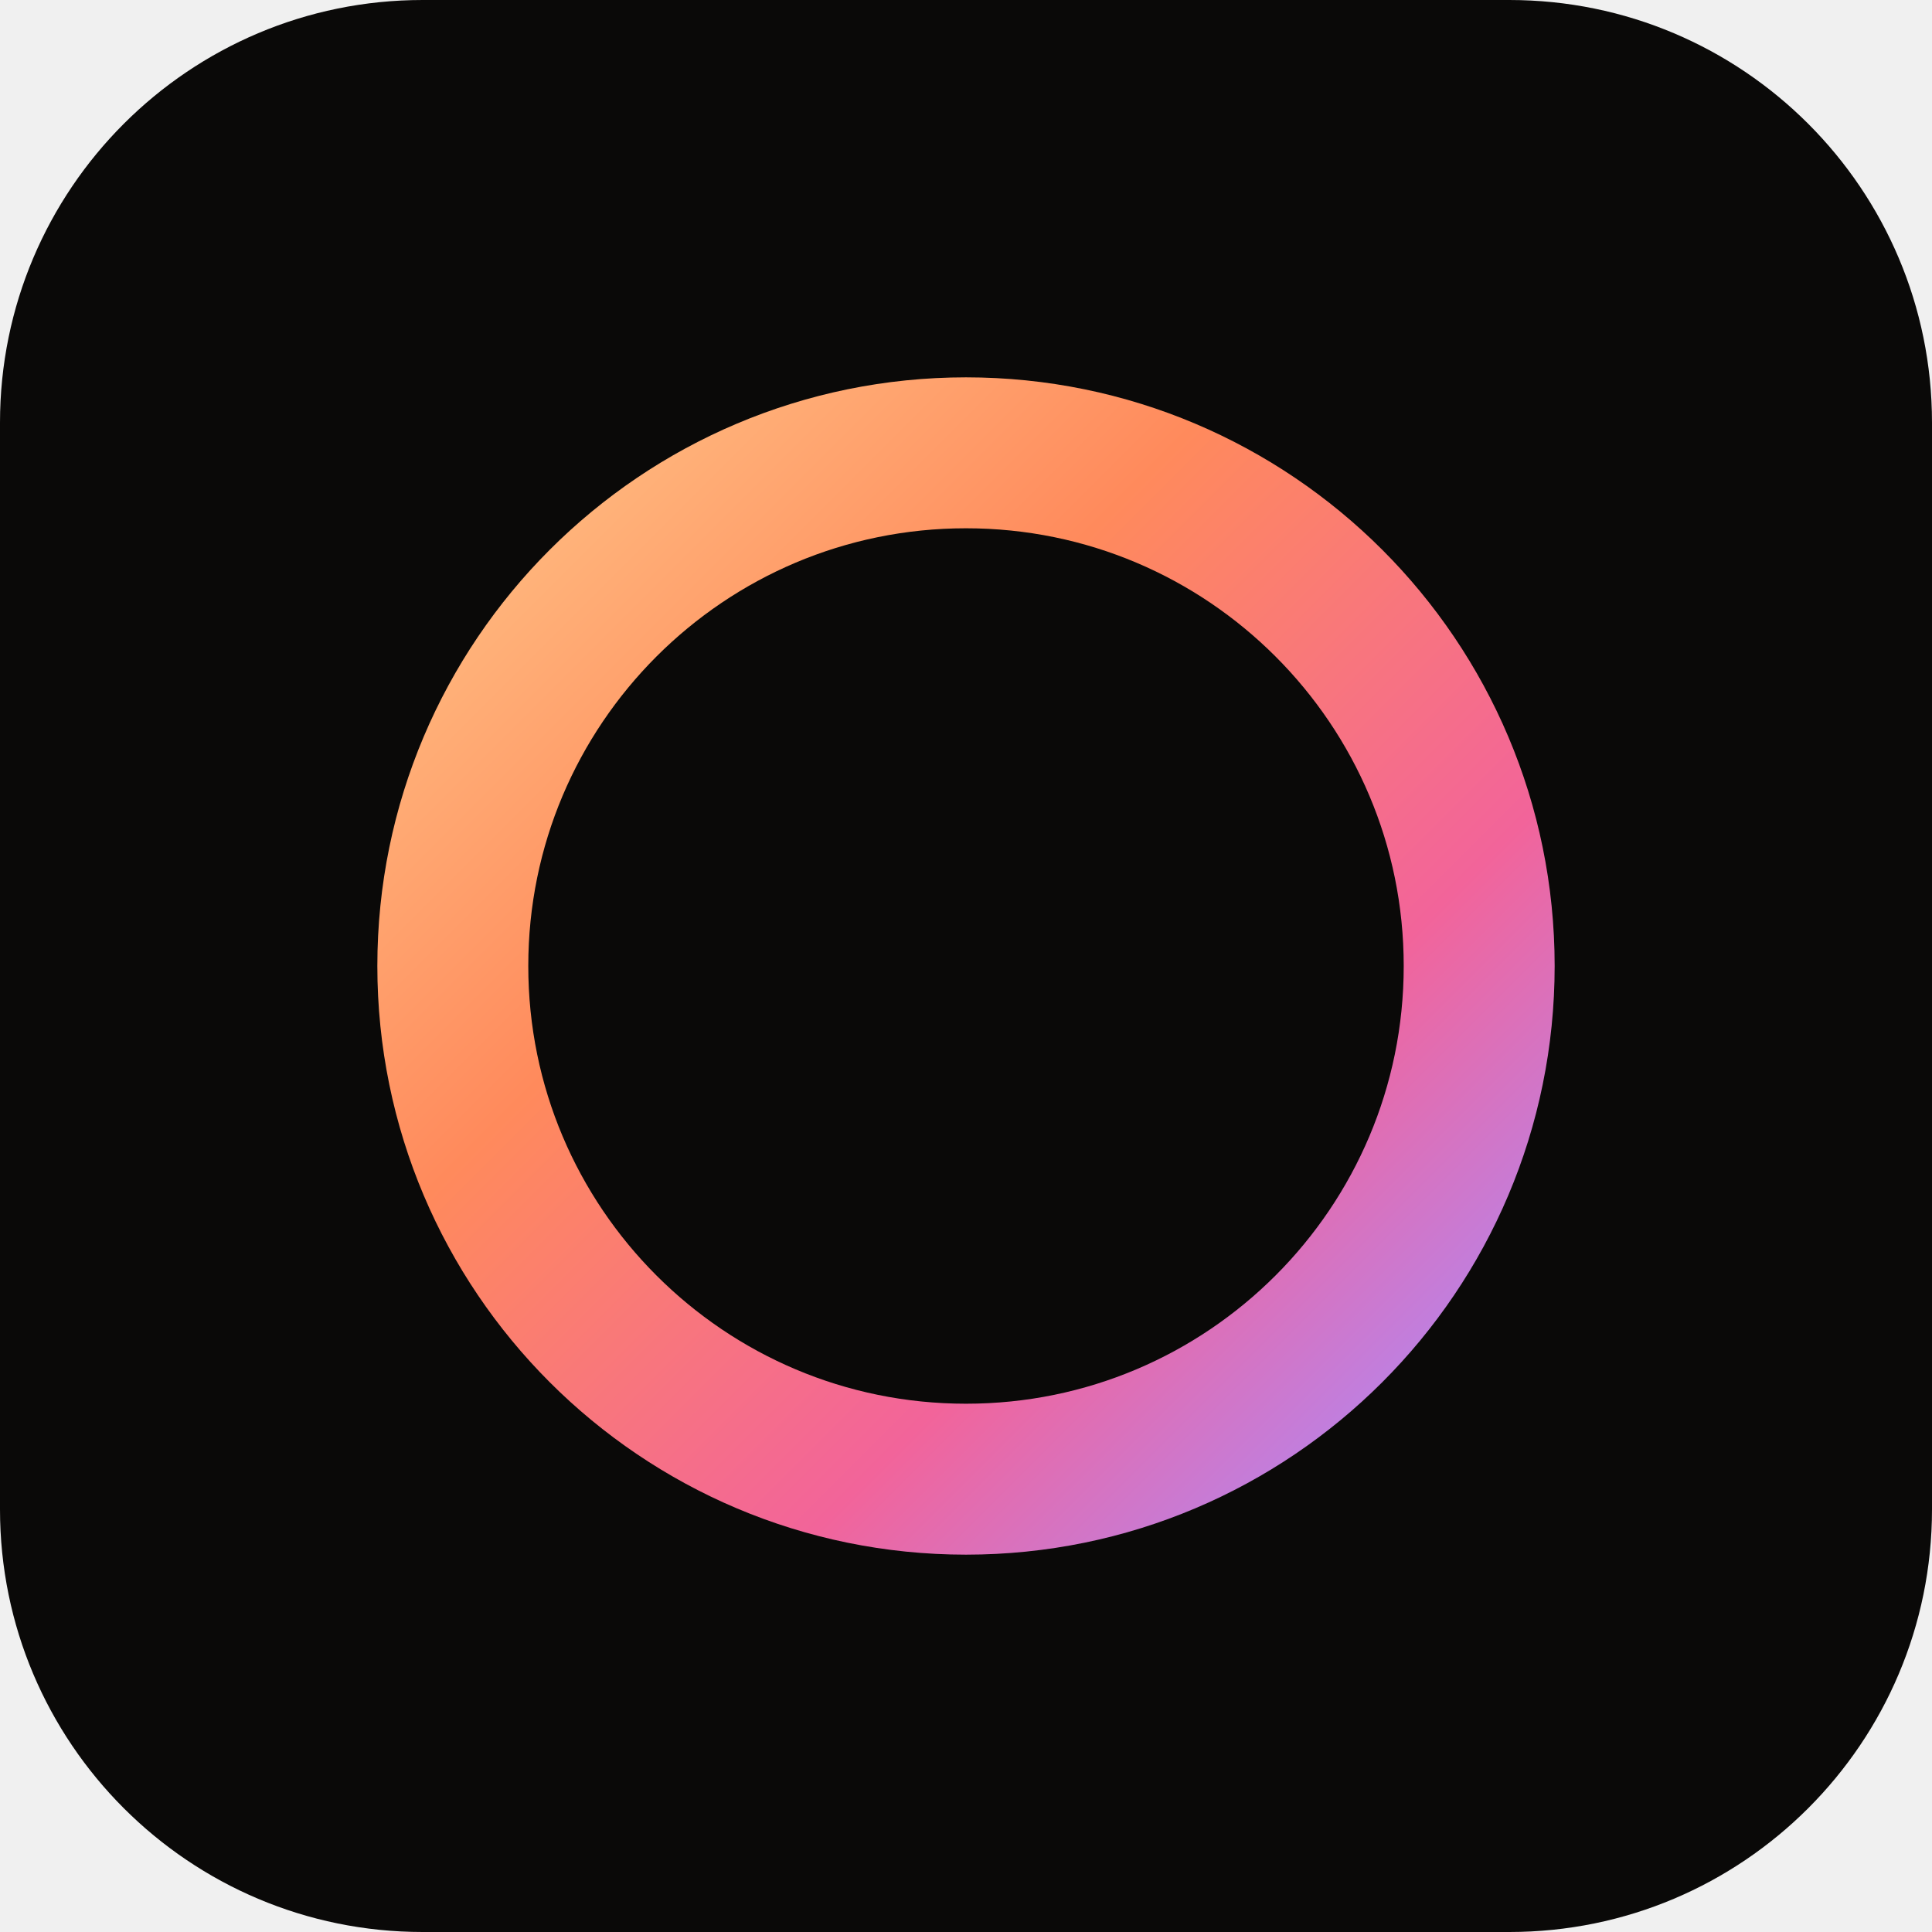
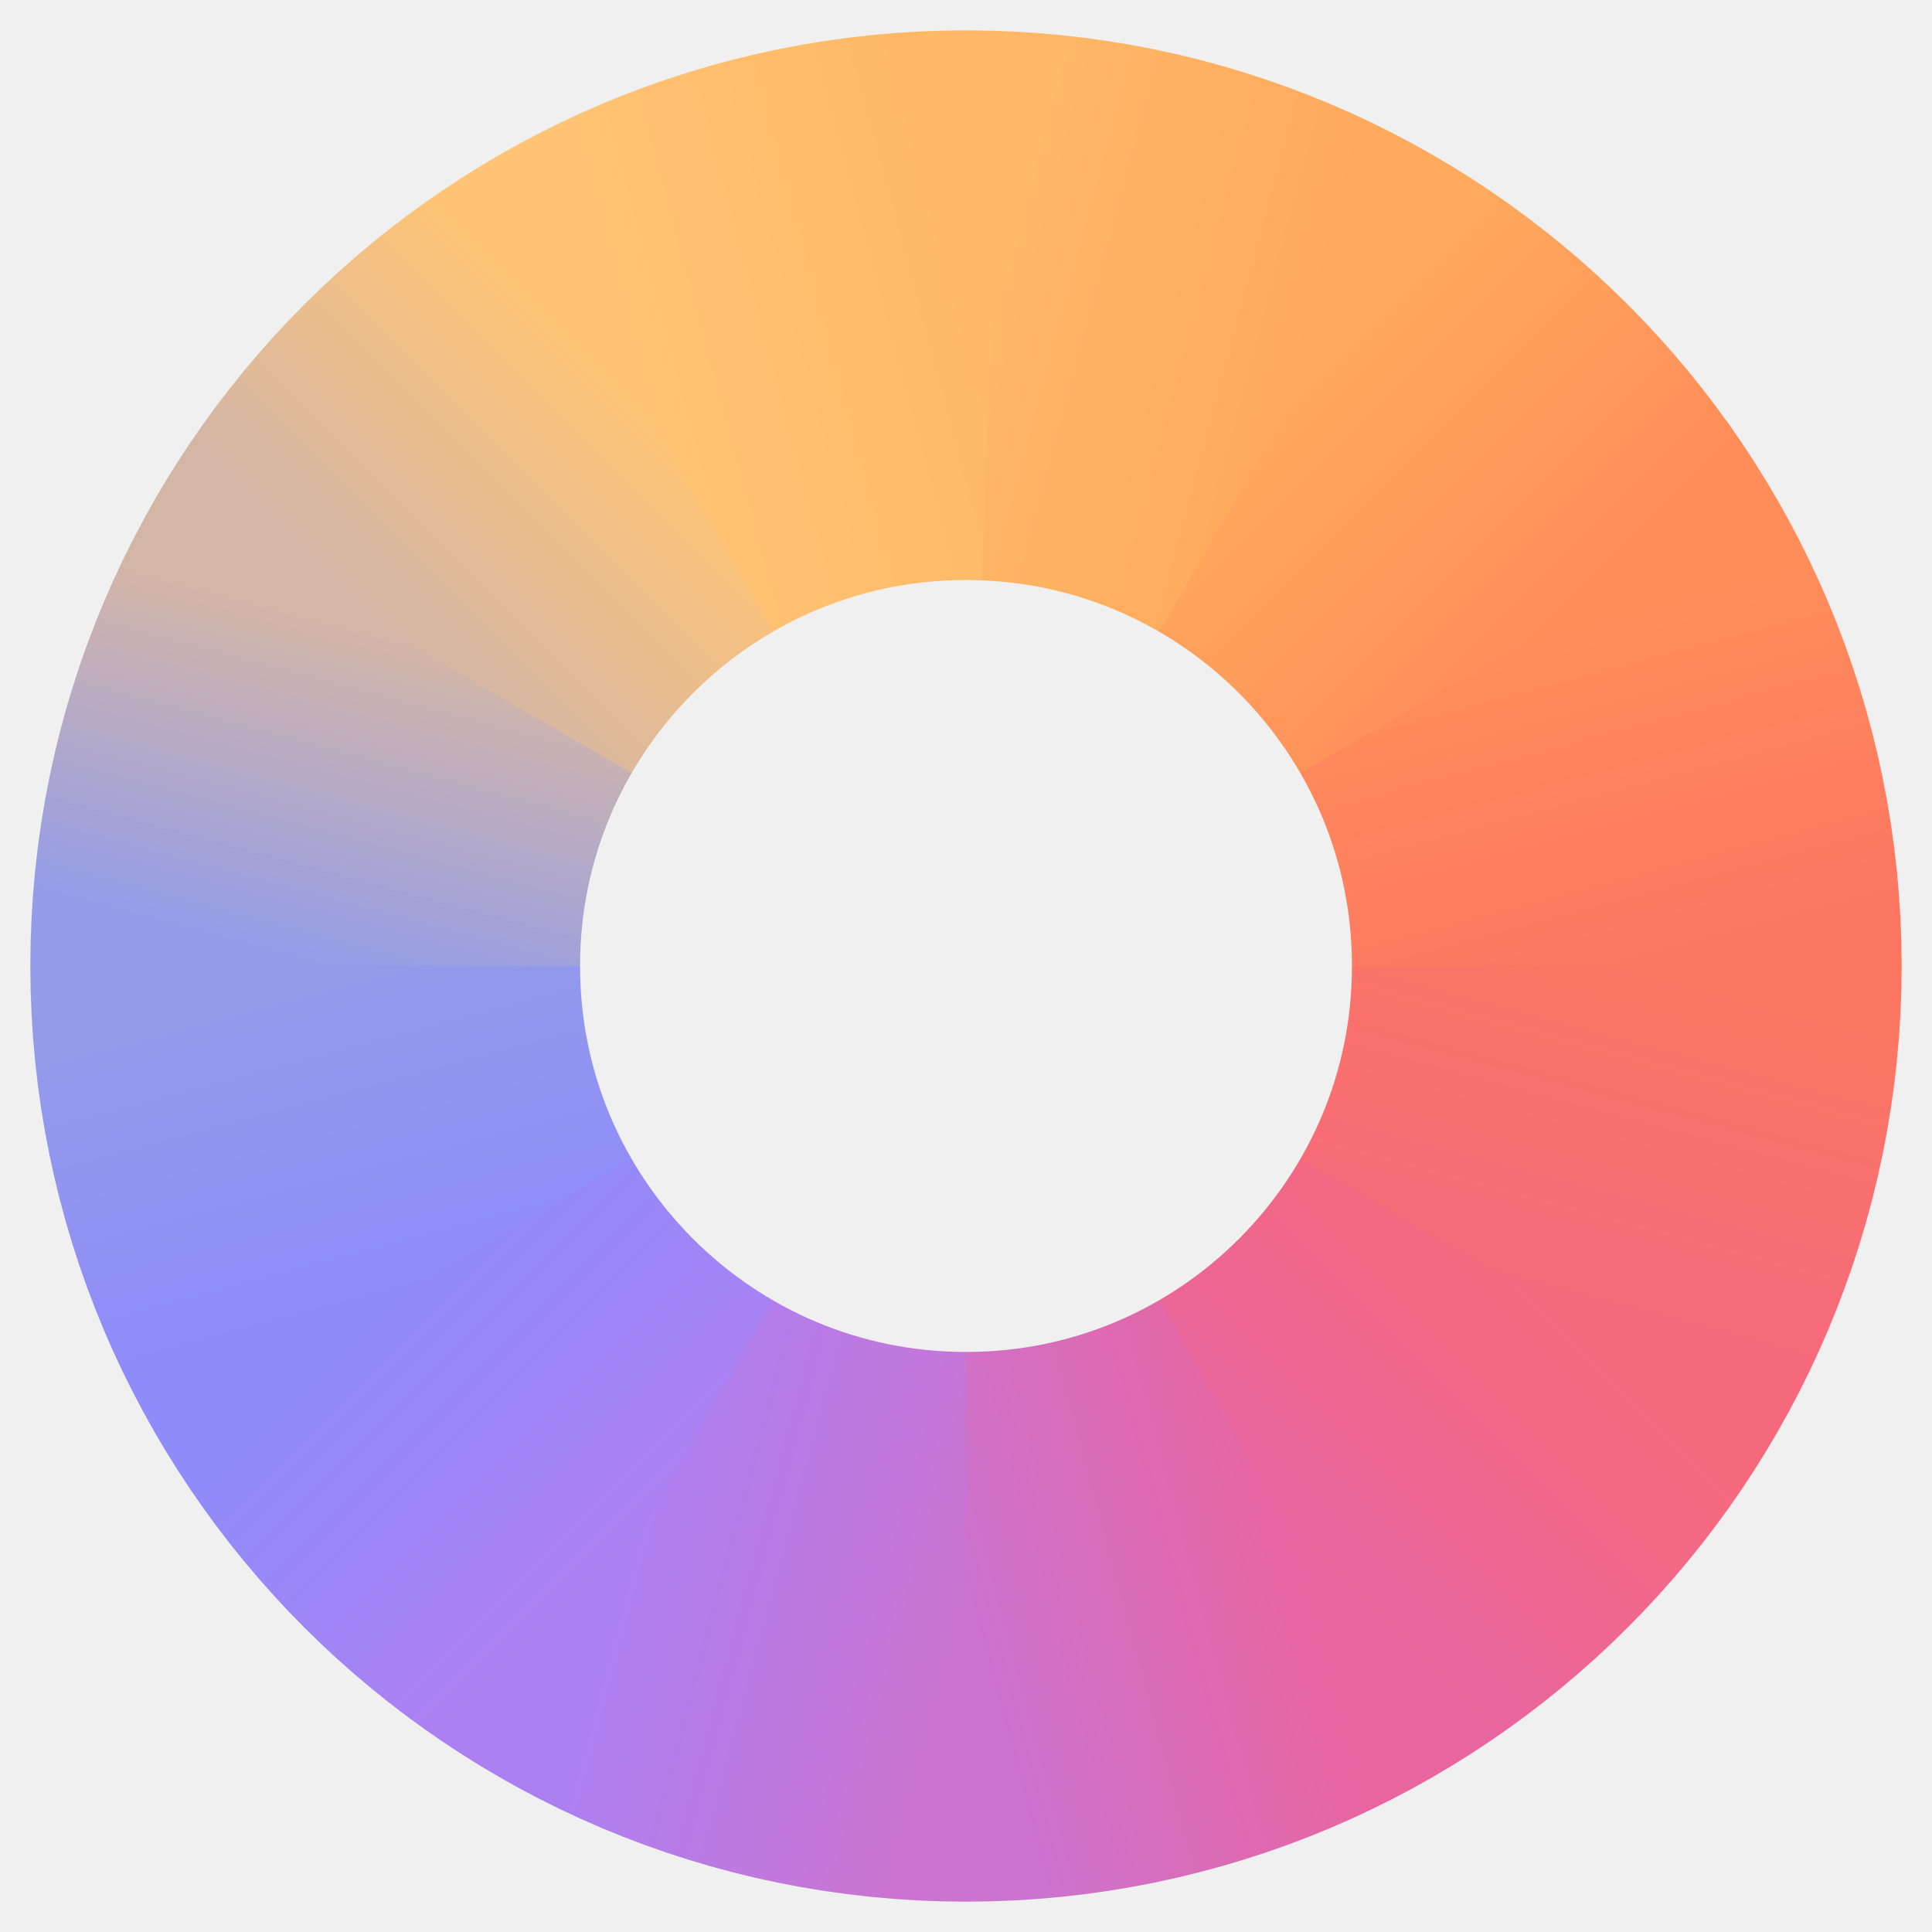
<svg xmlns="http://www.w3.org/2000/svg" viewBox="0 0 64 64">
+   <style>.l{display:none}@media (prefers-color-scheme:light){.d{display:none}.l{display:inline}}</style>
  <defs>
-     <linearGradient id="g" x1="0" y1="0" x2="1" y2="1">
-       <stop offset="0" stop-color="#ffc285" />
-       <stop offset="0.35" stop-color="#ff8a5c" />
-       <stop offset="0.7" stop-color="#f2649a" />
-       <stop offset="1" stop-color="#a98bff" />
+     <linearGradient id="d0" gradientUnits="userSpaceOnUse" x1="32" y1="10.11" x2="42.95" y2="13.04">
+       <stop offset="0" stop-color="#ffb966" />
+       <stop offset="1" stop-color="#ffa95c" />
    </linearGradient>
+     <linearGradient id="d1" gradientUnits="userSpaceOnUse" x1="42.95" y1="13.04" x2="50.96" y2="21.05">
+       <stop offset="0" stop-color="#ffa95c" />
+       <stop offset="1" stop-color="#ff8d5a" />
+     </linearGradient>
+     <linearGradient id="d2" gradientUnits="userSpaceOnUse" x1="50.96" y1="21.05" x2="53.89" y2="32">
+       <stop offset="0" stop-color="#ff8d5a" />
+       <stop offset="1" stop-color="#fd7662" />
+     </linearGradient>
+     <linearGradient id="d3" gradientUnits="userSpaceOnUse" x1="53.89" y1="32" x2="50.96" y2="42.95">
+       <stop offset="0" stop-color="#fd7662" />
+       <stop offset="1" stop-color="#f6697d" />
+     </linearGradient>
+     <linearGradient id="d4" gradientUnits="userSpaceOnUse" x1="50.96" y1="42.95" x2="42.95" y2="50.96">
+       <stop offset="0" stop-color="#f6697d" />
+       <stop offset="1" stop-color="#e8659f" />
+     </linearGradient>
+     <linearGradient id="d5" gradientUnits="userSpaceOnUse" x1="42.95" y1="50.96" x2="32" y2="53.89">
+       <stop offset="0" stop-color="#e8659f" />
+       <stop offset="1" stop-color="#cb73d0" />
+     </linearGradient>
+     <linearGradient id="d6" gradientUnits="userSpaceOnUse" x1="32" y1="53.89" x2="21.05" y2="50.96">
+       <stop offset="0" stop-color="#cb73d0" />
+       <stop offset="1" stop-color="#ad80f2" />
+     </linearGradient>
+     <linearGradient id="d7" gradientUnits="userSpaceOnUse" x1="21.05" y1="50.96" x2="13.04" y2="42.95">
+       <stop offset="0" stop-color="#ad80f2" />
+       <stop offset="1" stop-color="#908bfa" />
+     </linearGradient>
+     <linearGradient id="d8" gradientUnits="userSpaceOnUse" x1="13.04" y1="42.95" x2="10.11" y2="32">
+       <stop offset="0" stop-color="#908bfa" />
+       <stop offset="1" stop-color="#939ce9" />
+     </linearGradient>
+     <linearGradient id="d9" gradientUnits="userSpaceOnUse" x1="10.11" y1="32" x2="13.04" y2="21.05">
+       <stop offset="0" stop-color="#939ce9" />
+       <stop offset="1" stop-color="#d4b6a6" />
+     </linearGradient>
+     <linearGradient id="d10" gradientUnits="userSpaceOnUse" x1="13.04" y1="21.05" x2="21.05" y2="13.04">
+       <stop offset="0" stop-color="#d4b6a6" />
+       <stop offset="1" stop-color="#ffc475" />
+     </linearGradient>
+     <linearGradient id="d11" gradientUnits="userSpaceOnUse" x1="21.05" y1="13.04" x2="32" y2="10.11">
+       <stop offset="0" stop-color="#ffc475" />
+       <stop offset="1" stop-color="#ffb966" />
+     </linearGradient>
+     <linearGradient id="l0" gradientUnits="userSpaceOnUse" x1="32" y1="10.11" x2="42.95" y2="13.04">
+       <stop offset="0" stop-color="#f29c3f" />
+       <stop offset="1" stop-color="#f3913e" />
+     </linearGradient>
+     <linearGradient id="l1" gradientUnits="userSpaceOnUse" x1="42.95" y1="13.04" x2="50.96" y2="21.05">
+       <stop offset="0" stop-color="#f3913e" />
+       <stop offset="1" stop-color="#f1773c" />
+     </linearGradient>
+     <linearGradient id="l2" gradientUnits="userSpaceOnUse" x1="50.96" y1="21.05" x2="53.89" y2="32">
+       <stop offset="0" stop-color="#f1773c" />
+       <stop offset="1" stop-color="#ed6147" />
+     </linearGradient>
+     <linearGradient id="l3" gradientUnits="userSpaceOnUse" x1="53.89" y1="32" x2="50.96" y2="42.95">
+       <stop offset="0" stop-color="#ed6147" />
+       <stop offset="1" stop-color="#e2506c" />
+     </linearGradient>
+     <linearGradient id="l4" gradientUnits="userSpaceOnUse" x1="50.96" y1="42.95" x2="42.95" y2="50.96">
+       <stop offset="0" stop-color="#e2506c" />
+       <stop offset="1" stop-color="#cf4a96" />
+     </linearGradient>
+     <linearGradient id="l5" gradientUnits="userSpaceOnUse" x1="42.95" y1="50.96" x2="32" y2="53.89">
+       <stop offset="0" stop-color="#cf4a96" />
+       <stop offset="1" stop-color="#ac5bcb" />
+     </linearGradient>
+     <linearGradient id="l6" gradientUnits="userSpaceOnUse" x1="32" y1="53.89" x2="21.05" y2="50.96">
+       <stop offset="0" stop-color="#ac5bcb" />
+       <stop offset="1" stop-color="#8b69ee" />
+     </linearGradient>
+     <linearGradient id="l7" gradientUnits="userSpaceOnUse" x1="21.05" y1="50.96" x2="13.04" y2="42.95">
+       <stop offset="0" stop-color="#8b69ee" />
+       <stop offset="1" stop-color="#7172ef" />
+     </linearGradient>
+     <linearGradient id="l8" gradientUnits="userSpaceOnUse" x1="13.04" y1="42.95" x2="10.11" y2="32">
+       <stop offset="0" stop-color="#7172ef" />
+       <stop offset="1" stop-color="#777fd3" />
+     </linearGradient>
+     <linearGradient id="l9" gradientUnits="userSpaceOnUse" x1="10.11" y1="32" x2="13.04" y2="21.05">
+       <stop offset="0" stop-color="#777fd3" />
+       <stop offset="1" stop-color="#c0937b" />
+     </linearGradient>
+     <linearGradient id="l10" gradientUnits="userSpaceOnUse" x1="13.04" y1="21.05" x2="21.05" y2="13.04">
+       <stop offset="0" stop-color="#c0937b" />
+       <stop offset="1" stop-color="#f09f40" />
+     </linearGradient>
+     <linearGradient id="l11" gradientUnits="userSpaceOnUse" x1="21.05" y1="13.04" x2="32" y2="10.11">
+       <stop offset="0" stop-color="#f09f40" />
+       <stop offset="1" stop-color="#f29c3f" />
+     </linearGradient>
+     <mask id="m" maskUnits="userSpaceOnUse" x="0" y="0" width="64" height="64">
+       <circle cx="32.0" cy="32.0" r="21.89" fill="none" stroke="#fff" stroke-width="18.21" />
+     </mask>
  </defs>
-   <rect width="64" height="64" rx="14" fill="#0a0908" />
-   <circle cx="32" cy="32" r="17" fill="none" stroke="url(#g)" stroke-width="5" />
+   <g class="d" mask="url(#m)" fill="none" stroke-width="29.14">
+     <path d="M32 10.11A21.89 21.89 0 0 1 43.7 13.49" stroke="url(#d0)" />
+     <path d="M42.95 13.04A21.89 21.89 0 0 1 51.38 21.82" stroke="url(#d1)" />
+     <path d="M50.96 21.05A21.89 21.89 0 0 1 53.88 32.88" stroke="url(#d2)" />
+     <path d="M53.89 32A21.89 21.89 0 0 1 50.51 43.7" stroke="url(#d3)" />
+     <path d="M50.96 42.95A21.89 21.89 0 0 1 42.18 51.38" stroke="url(#d4)" />
+     <path d="M42.95 50.96A21.89 21.89 0 0 1 31.12 53.88" stroke="url(#d5)" />
+     <path d="M32 53.89A21.89 21.89 0 0 1 20.3 50.51" stroke="url(#d6)" />
+     <path d="M21.05 50.96A21.89 21.89 0 0 1 12.62 42.18" stroke="url(#d7)" />
+     <path d="M13.04 42.95A21.89 21.89 0 0 1 10.12 31.12" stroke="url(#d8)" />
+     <path d="M10.11 32A21.89 21.89 0 0 1 13.49 20.3" stroke="url(#d9)" />
+     <path d="M13.04 21.05A21.89 21.89 0 0 1 21.82 12.62" stroke="url(#d10)" />
+     <path d="M21.05 13.04A21.89 21.89 0 0 1 32.88 10.12" stroke="url(#d11)" />
+   </g>
+   <g class="l" mask="url(#m)" fill="none" stroke-width="29.14">
+     <path d="M32 10.11A21.89 21.89 0 0 1 43.7 13.49" stroke="url(#l0)" />
+     <path d="M42.95 13.04A21.89 21.89 0 0 1 51.38 21.82" stroke="url(#l1)" />
+     <path d="M50.96 21.05A21.89 21.89 0 0 1 53.88 32.88" stroke="url(#l2)" />
+     <path d="M53.89 32A21.89 21.89 0 0 1 50.51 43.7" stroke="url(#l3)" />
+     <path d="M50.96 42.95A21.89 21.89 0 0 1 42.18 51.38" stroke="url(#l4)" />
+     <path d="M42.95 50.96A21.89 21.89 0 0 1 31.12 53.88" stroke="url(#l5)" />
+     <path d="M32 53.89A21.89 21.89 0 0 1 20.3 50.51" stroke="url(#l6)" />
+     <path d="M21.05 50.96A21.89 21.89 0 0 1 12.62 42.18" stroke="url(#l7)" />
+     <path d="M13.04 42.95A21.89 21.89 0 0 1 10.12 31.12" stroke="url(#l8)" />
+     <path d="M10.11 32A21.89 21.89 0 0 1 13.49 20.3" stroke="url(#l9)" />
+     <path d="M13.04 21.05A21.89 21.89 0 0 1 21.82 12.62" stroke="url(#l10)" />
+     <path d="M21.05 13.04A21.89 21.89 0 0 1 32.88 10.12" stroke="url(#l11)" />
+   </g>
</svg>
